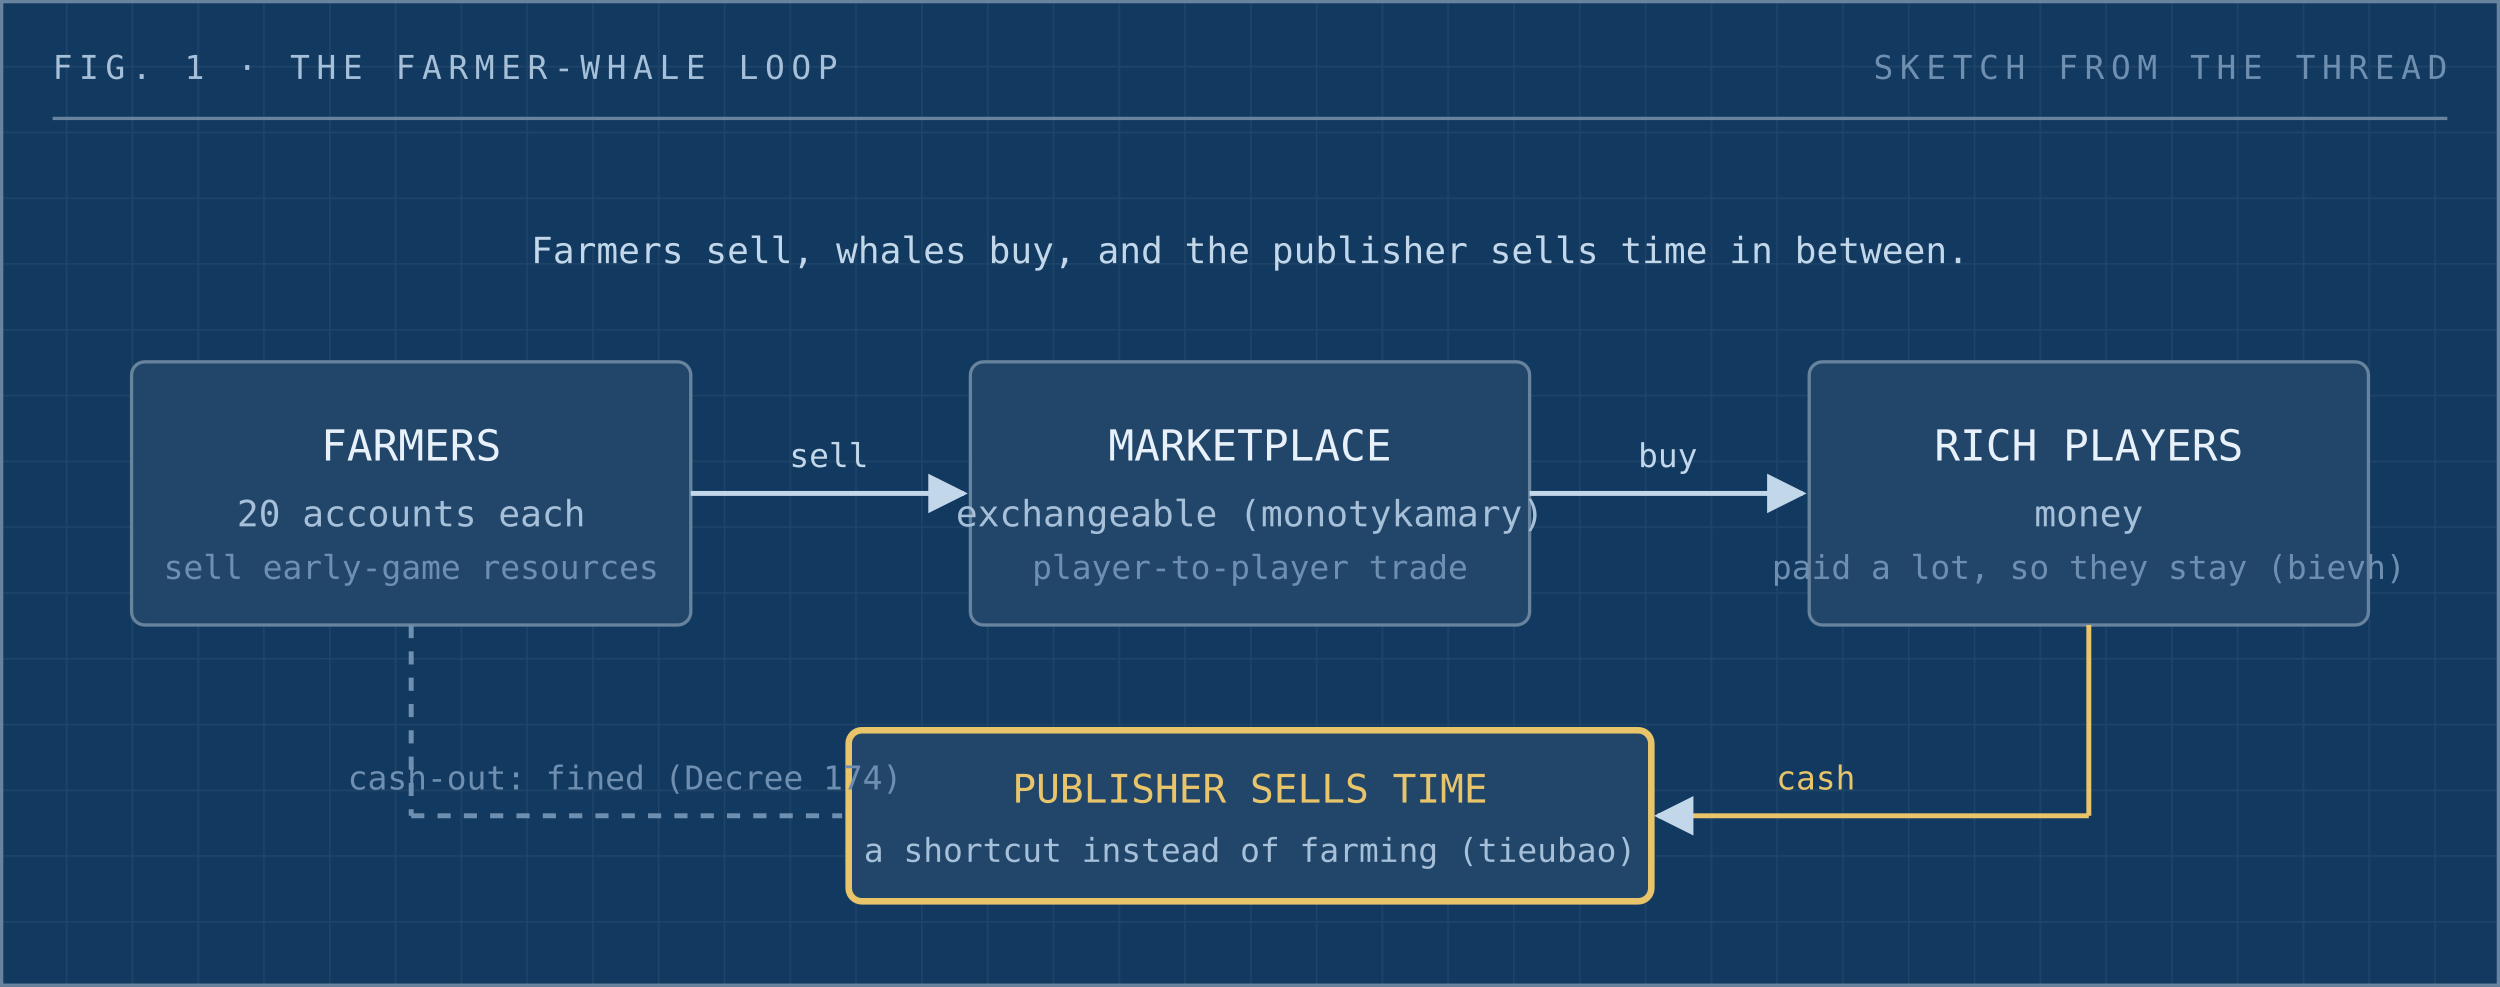
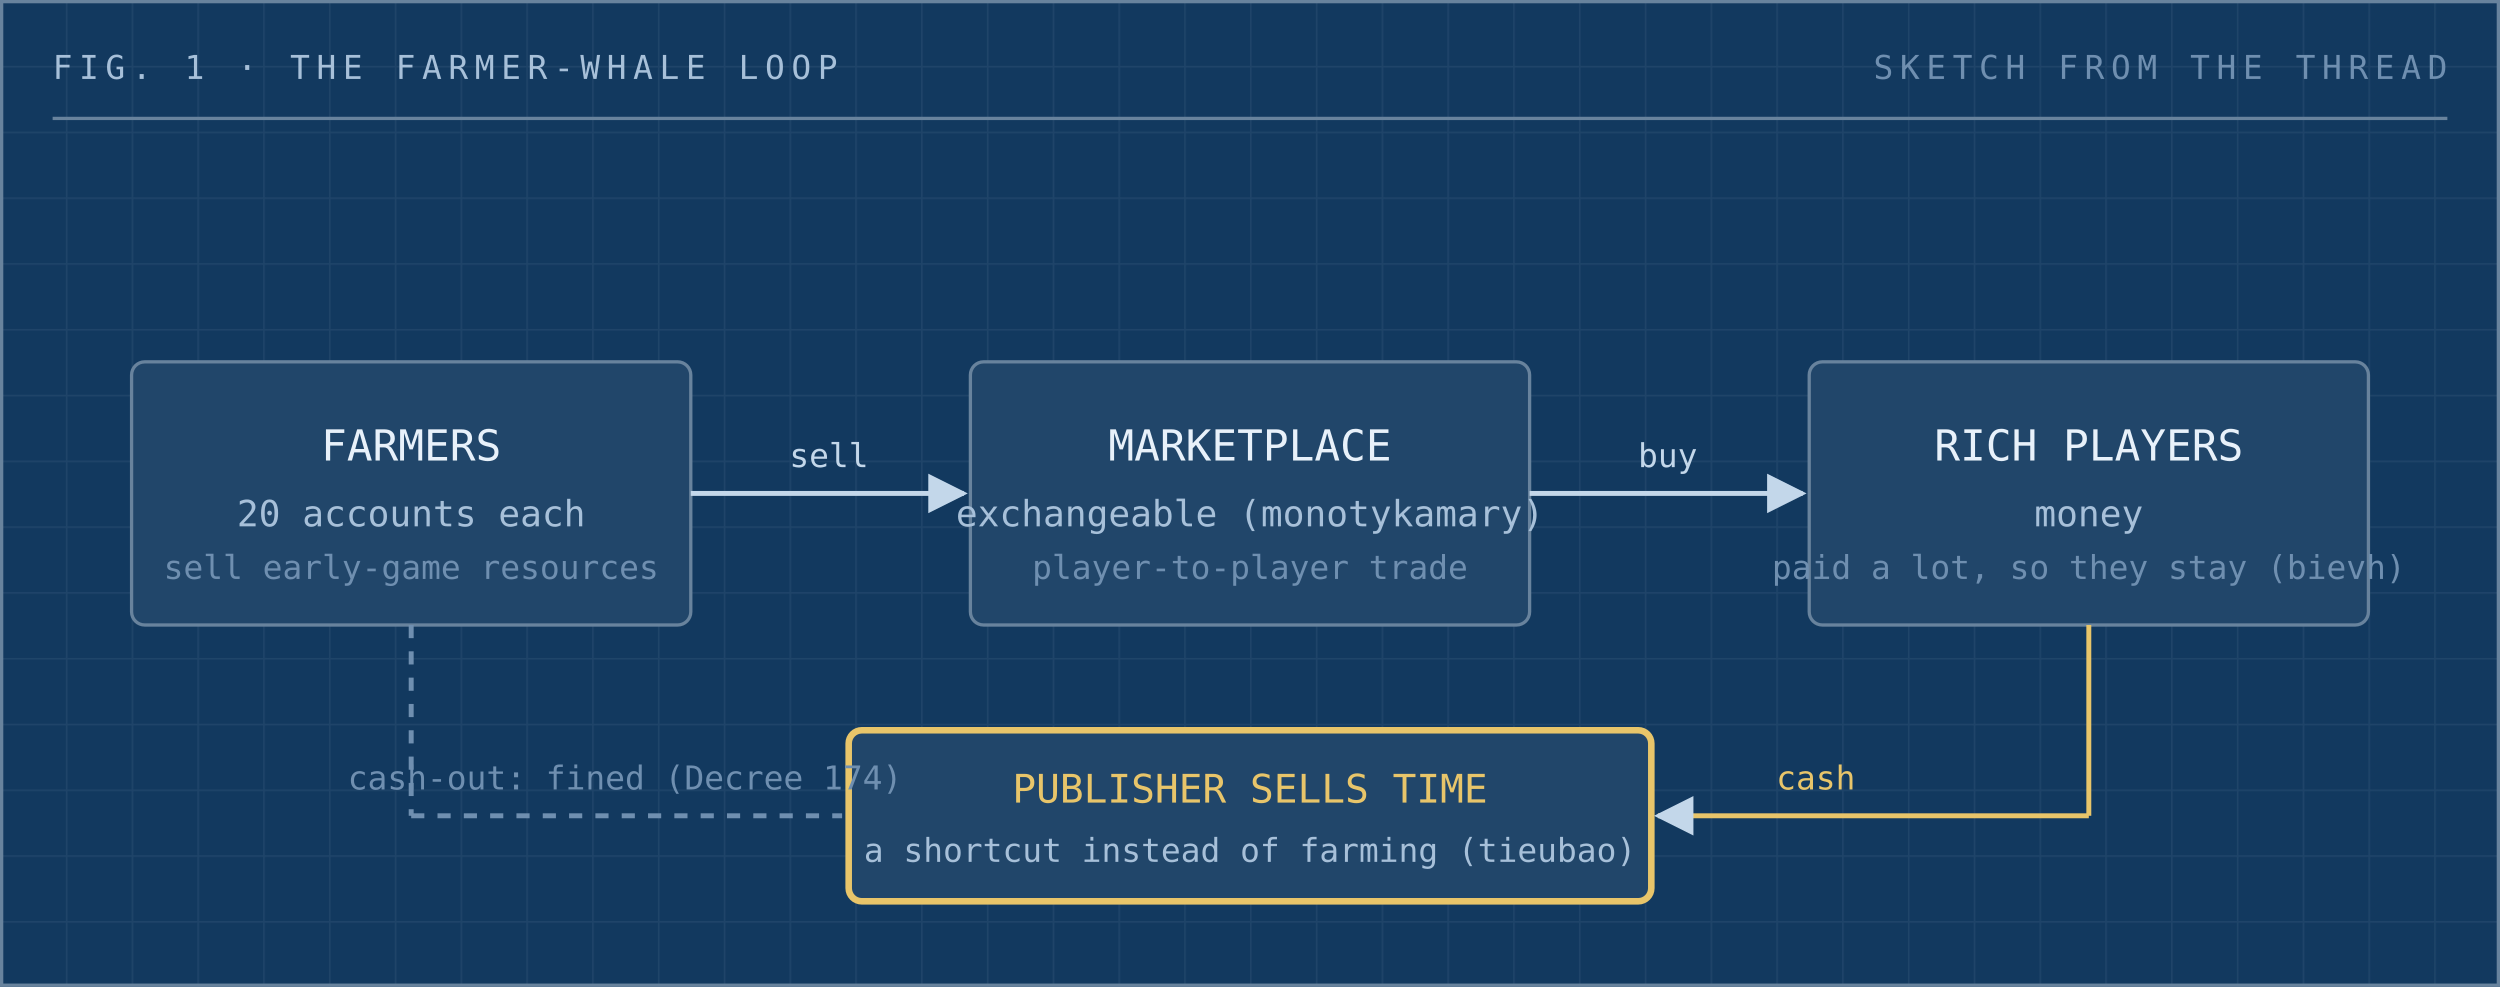
<svg xmlns="http://www.w3.org/2000/svg" viewBox="0 0 760 300" style="width:100%;height:auto;max-width:760px;display:block" font-family="ui-monospace, SFMono-Regular, Menlo, monospace">
  <defs>
    <marker id="arr" viewBox="0 0 10 10" refX="9" refY="5" markerWidth="8" markerHeight="8" orient="auto-start-reverse">
      <path d="M0,0 L10,5 L0,10 z" fill="#c3d7ea" />
    </marker>
    <pattern id="grid" width="20" height="20" patternUnits="userSpaceOnUse">
      <path d="M20 0 H0 V20" fill="none" stroke="#385a7b" stroke-opacity="0.35" stroke-width="1" />
    </pattern>
  </defs>
  <rect width="760" height="300" fill="#12395f" />
  <rect width="760" height="300" fill="url(#grid)" />
  <rect x="0.5" y="0.5" width="759" height="299" fill="none" stroke="#68839d" />
  <text x="16" y="24" fill="#a7c0d9" font-size="10" letter-spacing="2">FIG. 1 · THE FARMER-WHALE LOOP</text>
  <text x="744" y="24" fill="#6f8fb0" font-size="10" letter-spacing="2" text-anchor="end">SKETCH FROM THE THREAD</text>
  <line x1="16" y1="36" x2="744" y2="36" stroke="#68839d" />
  <rect x="40" y="110" width="170" height="80" rx="4" fill="#21466a" stroke="#68839d" />
  <text x="125" y="140" fill="#e8f1fa" font-size="13" text-anchor="middle">FARMERS</text>
  <text x="125" y="160" fill="#a7c0d9" font-size="11" text-anchor="middle">20 accounts each</text>
  <text x="125" y="176" fill="#6f8fb0" font-size="10" text-anchor="middle">sell early-game resources</text>
  <rect x="295" y="110" width="170" height="80" rx="4" fill="#21466a" stroke="#68839d" />
  <text x="380" y="140" fill="#e8f1fa" font-size="13" text-anchor="middle">MARKETPLACE</text>
  <text x="380" y="160" fill="#a7c0d9" font-size="11" text-anchor="middle">exchangeable (monotykamary)</text>
  <text x="380" y="176" fill="#6f8fb0" font-size="10" text-anchor="middle">player-to-player trade</text>
  <rect x="550" y="110" width="170" height="80" rx="4" fill="#21466a" stroke="#68839d" />
  <text x="635" y="140" fill="#e8f1fa" font-size="13" text-anchor="middle">RICH PLAYERS</text>
  <text x="635" y="160" fill="#a7c0d9" font-size="11" text-anchor="middle">money</text>
  <text x="635" y="176" fill="#6f8fb0" font-size="10" text-anchor="middle">paid a lot, so they stay (bievh)</text>
  <line x1="210" y1="150" x2="293" y2="150" stroke="#c3d7ea" stroke-width="1.5" marker-end="url(#arr)" />
  <text x="252" y="142" fill="#c3d7ea" font-size="10" text-anchor="middle">sell</text>
  <line x1="465" y1="150" x2="548" y2="150" stroke="#c3d7ea" stroke-width="1.5" marker-end="url(#arr)" />
  <text x="507" y="142" fill="#c3d7ea" font-size="10" text-anchor="middle">buy</text>
  <rect x="258" y="222" width="244" height="52" rx="4" fill="#21466a" stroke="#e8c56a" stroke-width="2" />
  <text x="380" y="244" fill="#e8c56a" font-size="12" text-anchor="middle">PUBLISHER SELLS TIME</text>
  <text x="380" y="262" fill="#a7c0d9" font-size="10" text-anchor="middle">a shortcut instead of farming (tieubao)</text>
  <line x1="635" y1="190" x2="635" y2="248" stroke="#e8c56a" stroke-width="1.5" />
  <line x1="635" y1="248" x2="504" y2="248" stroke="#e8c56a" stroke-width="1.5" marker-end="url(#arr)" />
  <text x="552" y="240" fill="#e8c56a" font-size="10" text-anchor="middle">cash</text>
  <line x1="125" y1="190" x2="125" y2="248" stroke="#6f8fb0" stroke-width="1.5" stroke-dasharray="4 4" />
  <line x1="125" y1="248" x2="256" y2="248" stroke="#6f8fb0" stroke-width="1.5" stroke-dasharray="4 4" />
  <text x="190" y="240" fill="#6f8fb0" font-size="10" text-anchor="middle">cash-out: fined (Decree 174)</text>
-   <text x="380" y="80" fill="#c3d7ea" font-size="11" text-anchor="middle">Farmers sell, whales buy, and the publisher sells time in between.</text>
</svg>
